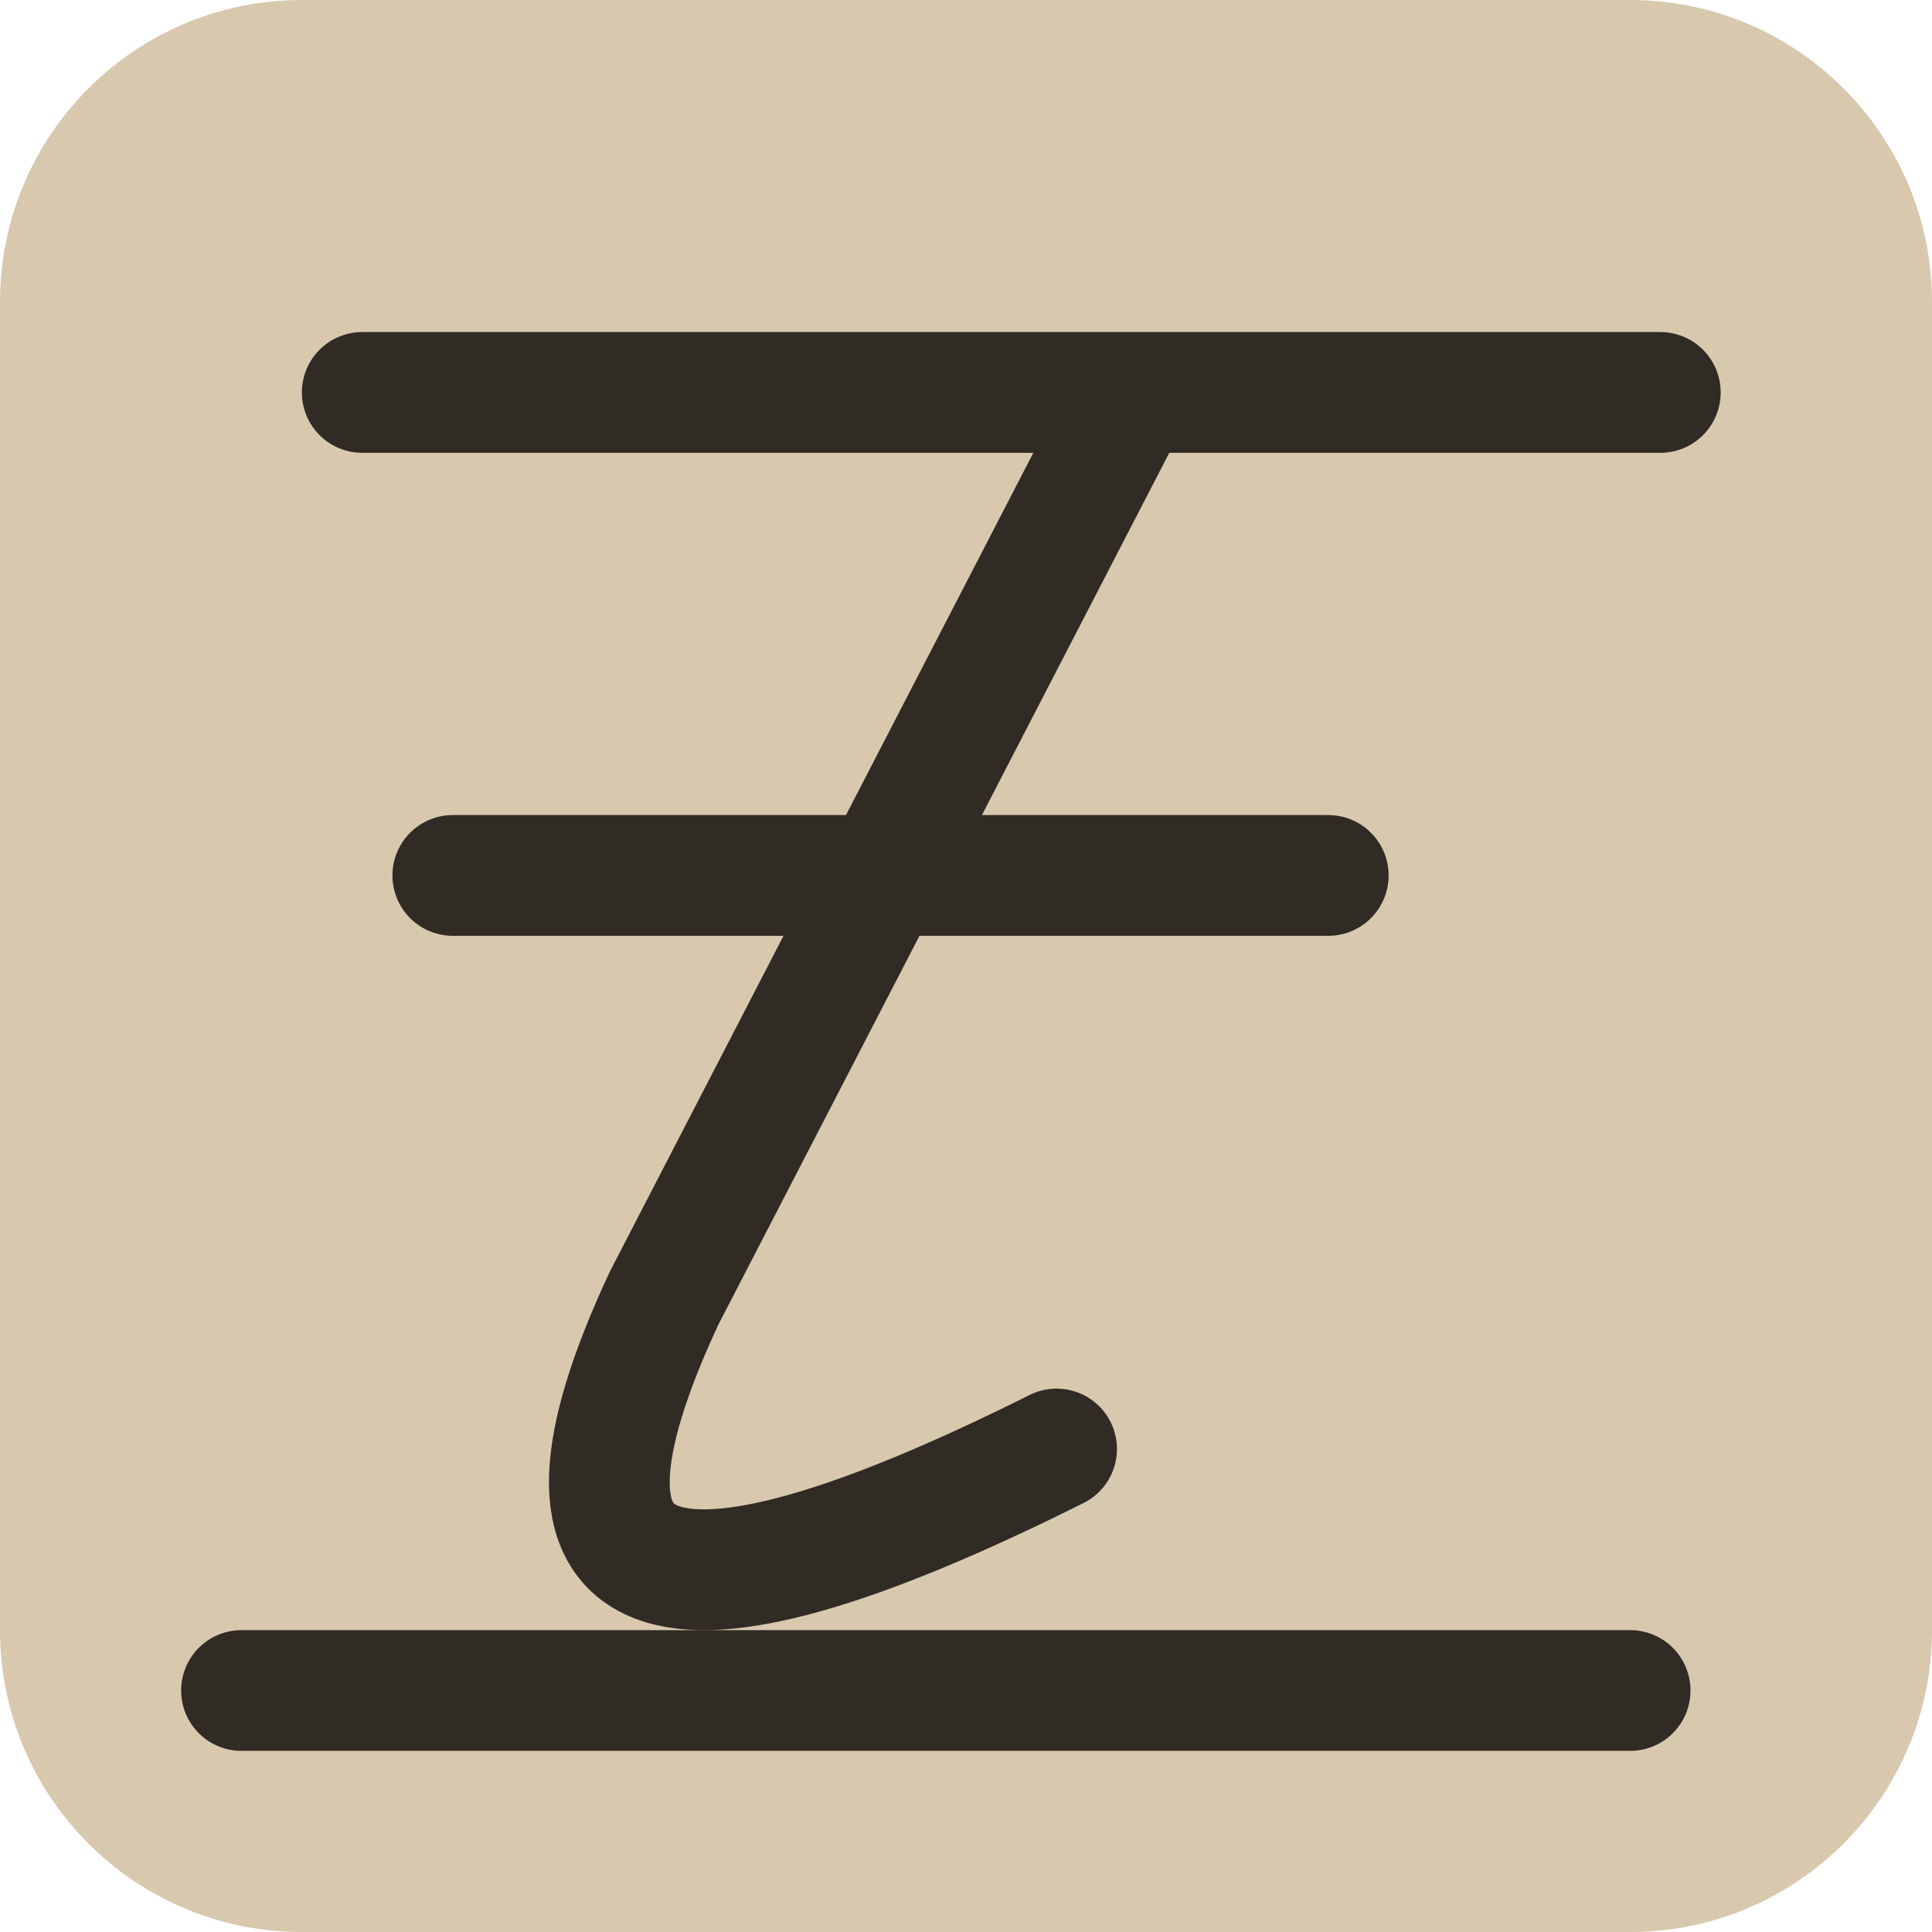
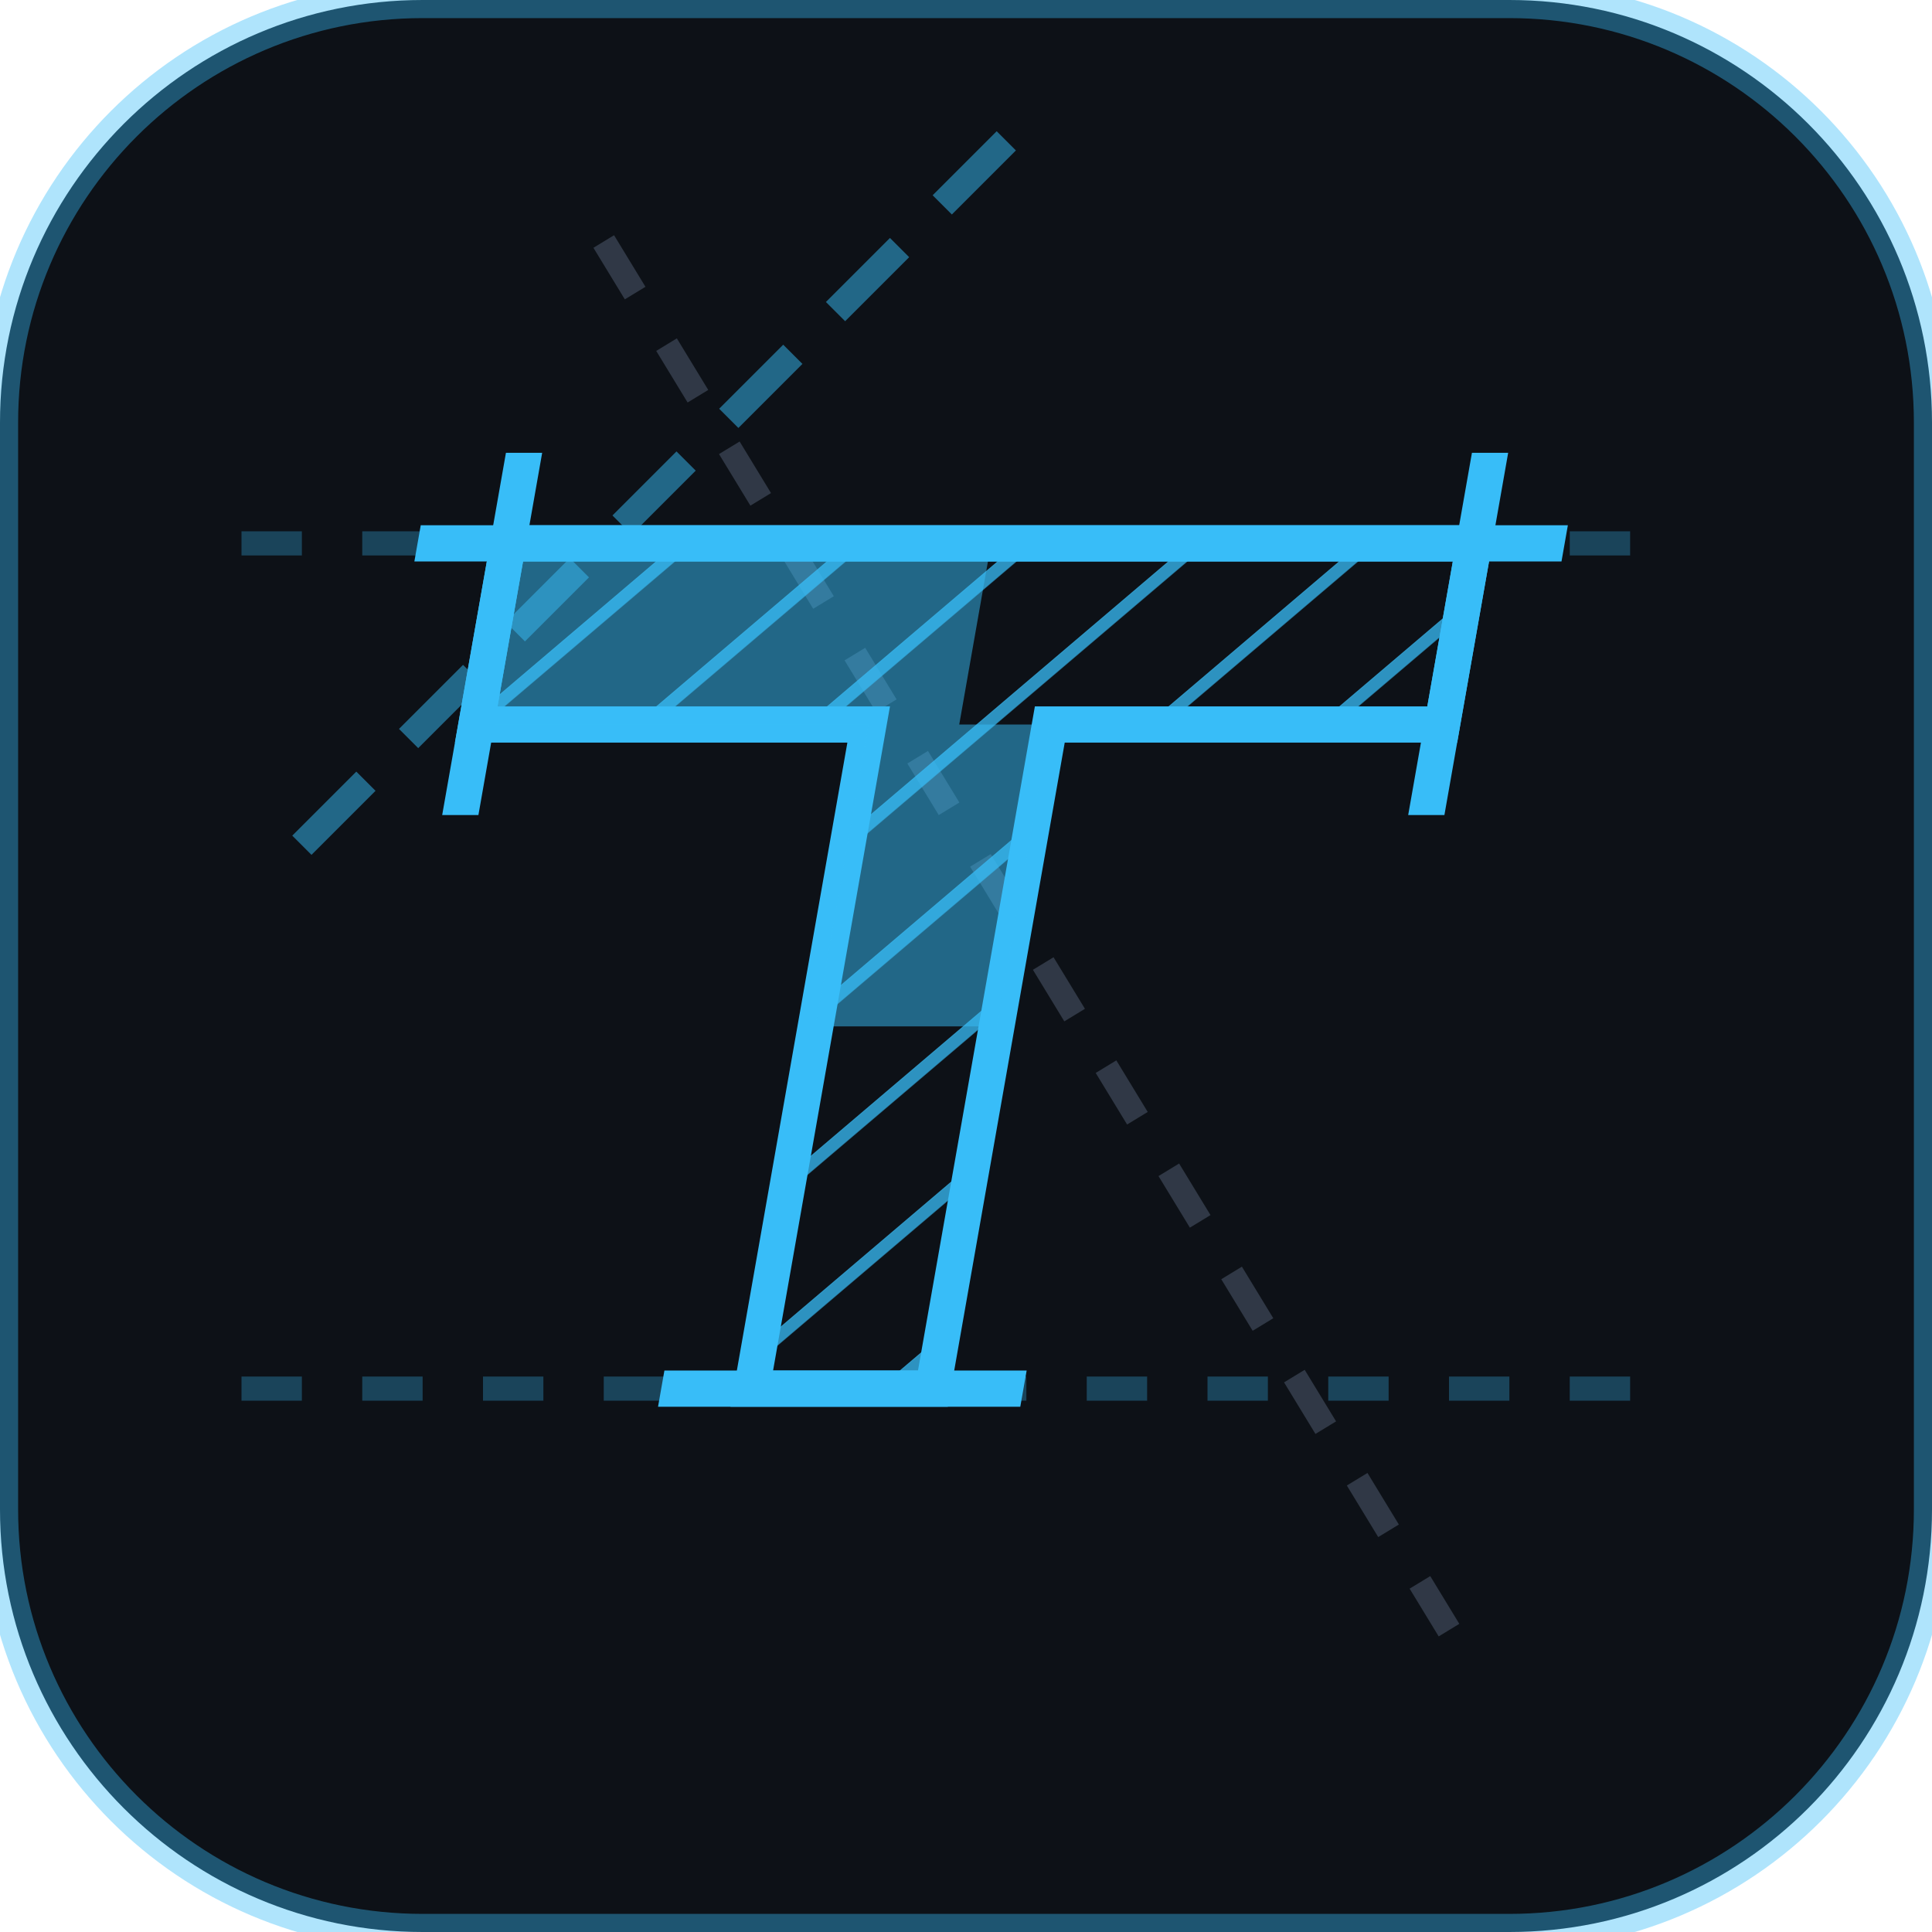
- <svg xmlns="http://www.w3.org/2000/svg" viewBox="0 0 64 64">
-   <rect width="64" height="64" rx="10" fill="#d8c8ae" />
-   <path d="M12 13h43M15 29h29M37 14L22 43q-7 15 13 5M8 56h46" stroke="#302b24" stroke-width="4" fill="none" stroke-linecap="round" />
+ <svg xmlns="http://www.w3.org/2000/svg" viewBox="0 0 64 64" fill="none">
+   <rect width="64" height="64" rx="14" fill="#0d1117" stroke="#38bdf8" stroke-width="1.2" stroke-opacity="0.4" />
+   <line x1="8" y1="18" x2="56" y2="18" stroke="#38bdf8" stroke-width="0.8" opacity="0.3" stroke-dasharray="2 2" />
+   <line x1="8" y1="46" x2="56" y2="46" stroke="#38bdf8" stroke-width="0.8" opacity="0.3" stroke-dasharray="2 2" />
+   <line x1="10" y1="28" x2="34" y2="4" stroke="#38bdf8" stroke-width="0.9" opacity="0.5" stroke-dasharray="3 2" />
+   <line x1="20" y1="8" x2="48" y2="54" stroke="#64748b" stroke-width="0.8" opacity="0.4" stroke-dasharray="2 2" />
+   <defs>
+     <pattern id="fav-hatch" width="4" height="4" patternTransform="rotate(45 0 0)" patternUnits="userSpaceOnUse">
+       <line x1="0" y1="0" x2="0" y2="4" stroke="#38bdf8" stroke-width="0.9" stroke-opacity="0.75" />
+     </pattern>
+   </defs>
+   <g transform="matrix(1 0 -0.176 1 4 0)">
+     <path d="M 16 18 L 48 18 L 48 24 L 35 24 L 35 46 L 29 46 L 29 24 L 16 24 Z" fill="url(#fav-hatch)" stroke="#38bdf8" stroke-width="1.2" />
+     <path d="M 16 18 L 32 18 L 32 24 L 35 24 L 35 34 L 29 34 L 29 24 L 16 24 Z" fill="#38bdf8" opacity="0.5" />
+     <line x1="13" y1="18" x2="51" y2="18" stroke="#38bdf8" stroke-width="1.2" />
+     <line x1="16" y1="15" x2="16" y2="27" stroke="#38bdf8" stroke-width="1.2" />
+     <line x1="48" y1="15" x2="48" y2="27" stroke="#38bdf8" stroke-width="1.2" />
+     <line x1="26" y1="46" x2="38" y2="46" stroke="#38bdf8" stroke-width="1.2" />
+   </g>
</svg>
